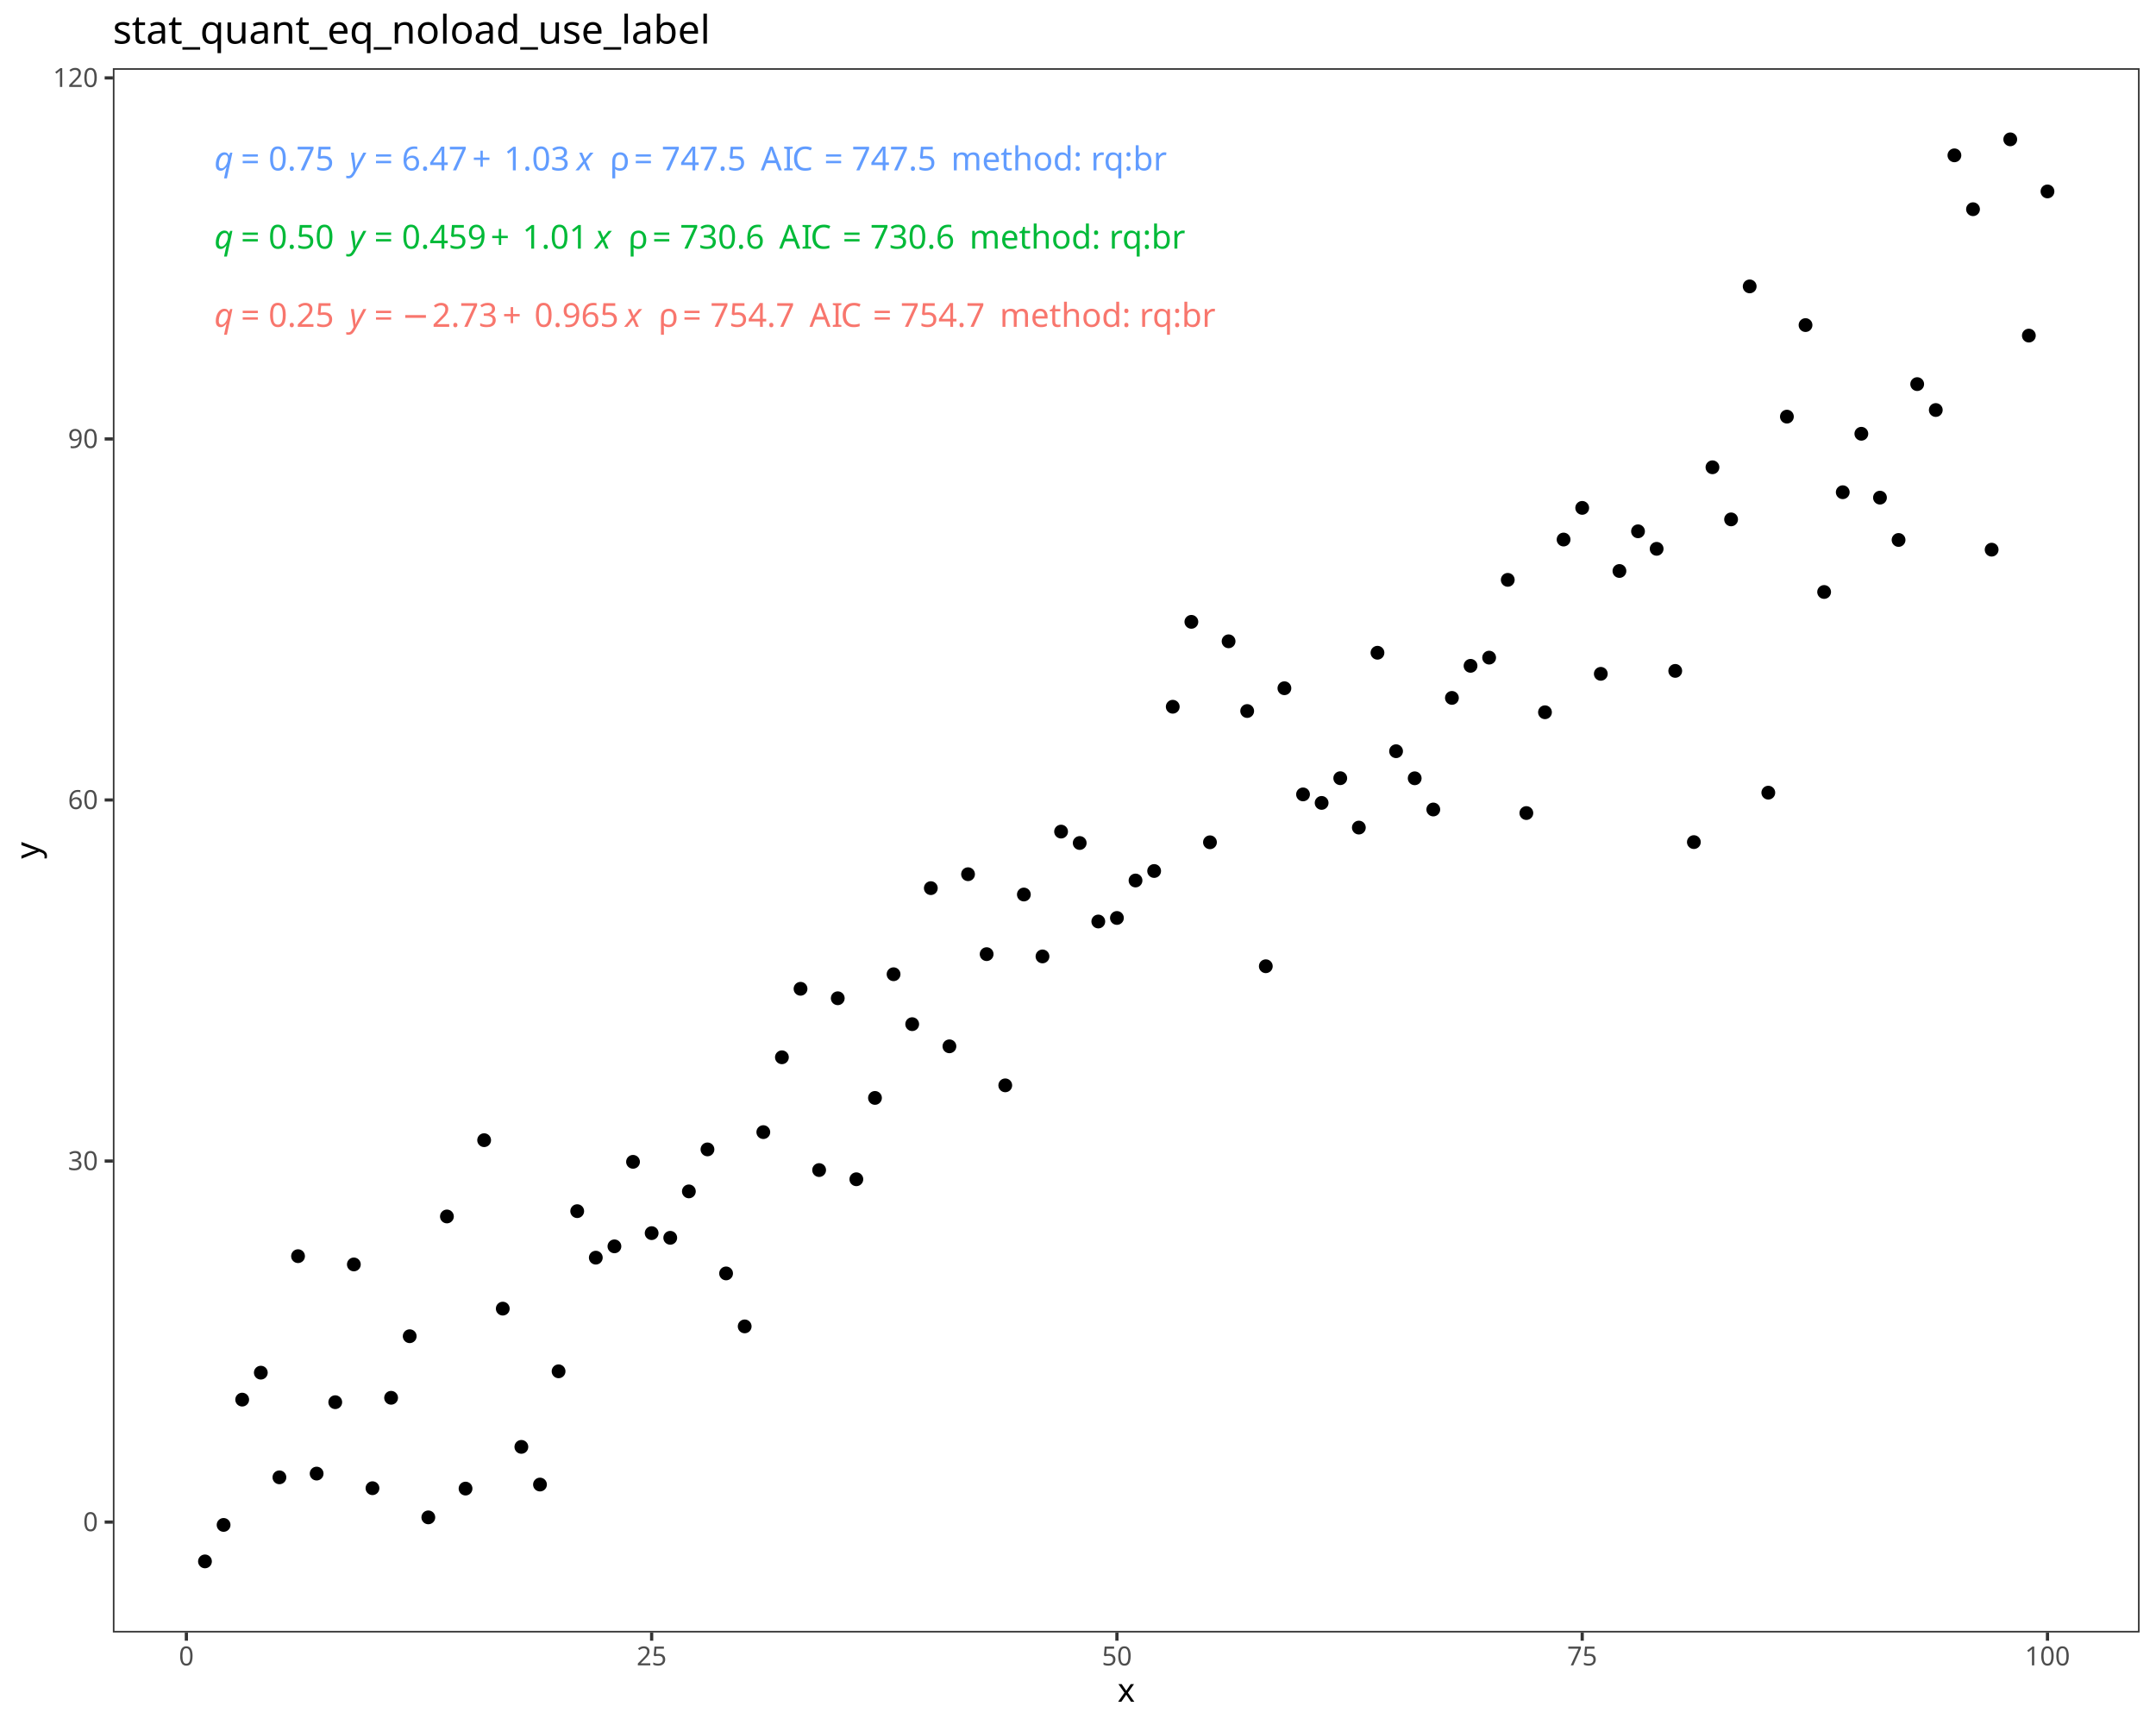
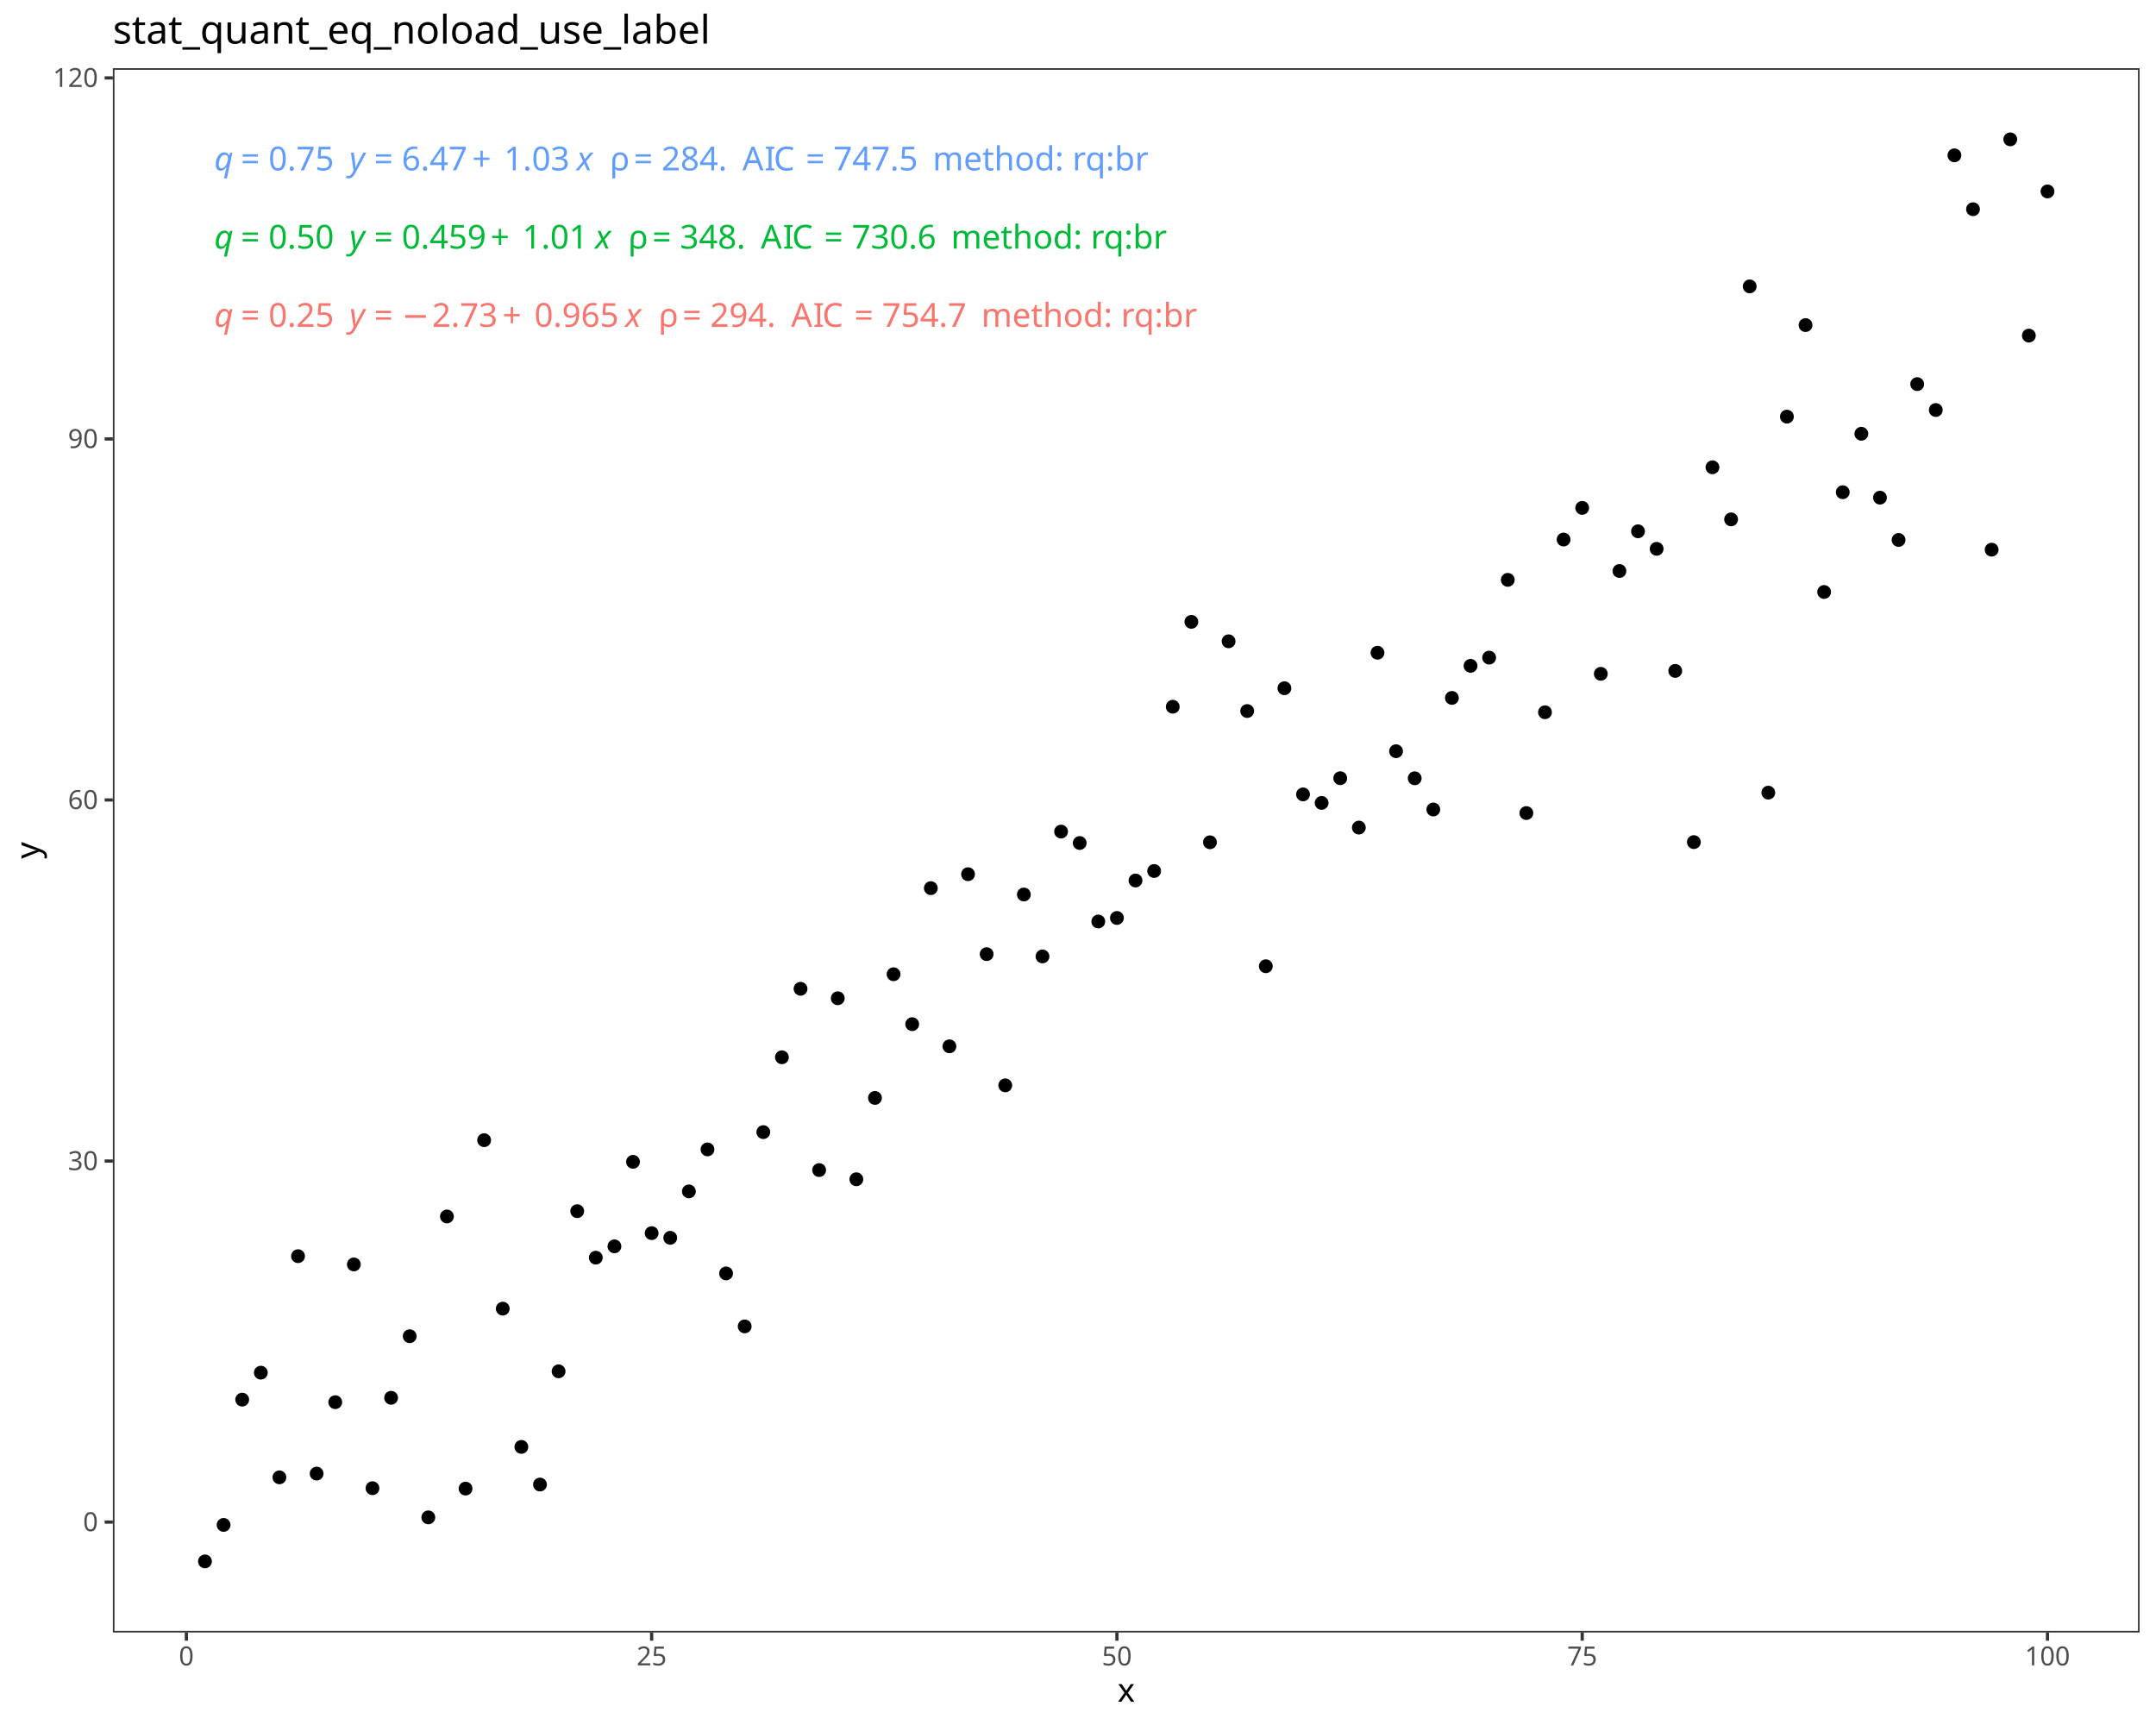
<svg xmlns="http://www.w3.org/2000/svg" class="svglite" data-engine-version="2.0" width="720.00pt" height="576.00pt" viewBox="0 0 720.00 576.00">
  <defs>
    <style type="text/css">
    .svglite line, .svglite polyline, .svglite polygon, .svglite path, .svglite rect, .svglite circle {
      fill: none;
      stroke: #000000;
      stroke-linecap: round;
      stroke-linejoin: round;
      stroke-miterlimit: 10.00;
    }
  </style>
  </defs>
  <rect width="100%" height="100%" style="stroke: none; fill: #FFFFFF;" />
  <defs>
    <clipPath id="cpMC4wMHw3MjAuMDB8MC4wMHw1NzYuMDA=">
      <rect x="0.00" y="0.00" width="720.00" height="576.00" />
    </clipPath>
  </defs>
  <g clip-path="url(#cpMC4wMHw3MjAuMDB8MC4wMHw1NzYuMDA=)">
    <rect x="0.00" y="0.00" width="720.00" height="576.00" style="stroke-width: 1.07; stroke: #FFFFFF; fill: #FFFFFF;" />
  </g>
  <defs>
    <clipPath id="cpMzcuNjl8NzE0LjUyfDIyLjc4fDU0NS4xMQ==">
      <rect x="37.69" y="22.78" width="676.83" height="522.33" />
    </clipPath>
  </defs>
  <g clip-path="url(#cpMzcuNjl8NzE0LjUyfDIyLjc4fDU0NS4xMQ==)">
    <rect x="37.69" y="22.78" width="676.83" height="522.33" style="stroke-width: 1.07; stroke: none; fill: #FFFFFF;" />
    <circle cx="68.45" cy="521.37" r="1.95" style="stroke-width: 0.71; fill: #000000;" />
    <circle cx="74.67" cy="509.19" r="1.95" style="stroke-width: 0.71; fill: #000000;" />
    <circle cx="80.88" cy="467.35" r="1.95" style="stroke-width: 0.71; fill: #000000;" />
    <circle cx="87.10" cy="458.35" r="1.95" style="stroke-width: 0.71; fill: #000000;" />
    <circle cx="93.31" cy="493.30" r="1.95" style="stroke-width: 0.71; fill: #000000;" />
    <circle cx="99.53" cy="419.45" r="1.95" style="stroke-width: 0.71; fill: #000000;" />
    <circle cx="105.74" cy="492.05" r="1.95" style="stroke-width: 0.71; fill: #000000;" />
    <circle cx="111.96" cy="468.21" r="1.95" style="stroke-width: 0.71; fill: #000000;" />
    <circle cx="118.17" cy="422.21" r="1.95" style="stroke-width: 0.71; fill: #000000;" />
    <circle cx="124.39" cy="496.93" r="1.95" style="stroke-width: 0.71; fill: #000000;" />
    <circle cx="130.61" cy="466.74" r="1.95" style="stroke-width: 0.71; fill: #000000;" />
    <circle cx="136.82" cy="446.18" r="1.95" style="stroke-width: 0.71; fill: #000000;" />
    <circle cx="143.04" cy="506.67" r="1.95" style="stroke-width: 0.71; fill: #000000;" />
    <circle cx="149.25" cy="406.19" r="1.95" style="stroke-width: 0.71; fill: #000000;" />
    <circle cx="155.47" cy="497.06" r="1.95" style="stroke-width: 0.71; fill: #000000;" />
    <circle cx="161.68" cy="380.72" r="1.95" style="stroke-width: 0.71; fill: #000000;" />
    <circle cx="167.90" cy="436.97" r="1.95" style="stroke-width: 0.71; fill: #000000;" />
    <circle cx="174.11" cy="483.13" r="1.95" style="stroke-width: 0.71; fill: #000000;" />
    <circle cx="180.33" cy="495.71" r="1.95" style="stroke-width: 0.71; fill: #000000;" />
    <circle cx="186.54" cy="457.90" r="1.95" style="stroke-width: 0.71; fill: #000000;" />
    <circle cx="192.76" cy="404.42" r="1.95" style="stroke-width: 0.71; fill: #000000;" />
    <circle cx="198.97" cy="419.95" r="1.95" style="stroke-width: 0.71; fill: #000000;" />
    <circle cx="205.19" cy="416.17" r="1.95" style="stroke-width: 0.71; fill: #000000;" />
    <circle cx="211.40" cy="387.95" r="1.95" style="stroke-width: 0.71; fill: #000000;" />
    <circle cx="217.62" cy="411.76" r="1.95" style="stroke-width: 0.71; fill: #000000;" />
    <circle cx="223.83" cy="413.32" r="1.95" style="stroke-width: 0.71; fill: #000000;" />
    <circle cx="230.05" cy="397.82" r="1.95" style="stroke-width: 0.71; fill: #000000;" />
    <circle cx="236.26" cy="383.80" r="1.95" style="stroke-width: 0.71; fill: #000000;" />
    <circle cx="242.48" cy="425.21" r="1.95" style="stroke-width: 0.71; fill: #000000;" />
    <circle cx="248.69" cy="442.90" r="1.95" style="stroke-width: 0.71; fill: #000000;" />
    <circle cx="254.91" cy="378.03" r="1.95" style="stroke-width: 0.71; fill: #000000;" />
    <circle cx="261.12" cy="353.04" r="1.95" style="stroke-width: 0.71; fill: #000000;" />
    <circle cx="267.34" cy="330.17" r="1.95" style="stroke-width: 0.71; fill: #000000;" />
    <circle cx="273.55" cy="390.70" r="1.95" style="stroke-width: 0.71; fill: #000000;" />
    <circle cx="279.77" cy="333.33" r="1.95" style="stroke-width: 0.71; fill: #000000;" />
    <circle cx="285.98" cy="393.77" r="1.95" style="stroke-width: 0.71; fill: #000000;" />
    <circle cx="292.20" cy="366.61" r="1.95" style="stroke-width: 0.71; fill: #000000;" />
    <circle cx="298.41" cy="325.31" r="1.95" style="stroke-width: 0.71; fill: #000000;" />
    <circle cx="304.63" cy="341.98" r="1.95" style="stroke-width: 0.71; fill: #000000;" />
    <circle cx="310.85" cy="296.56" r="1.95" style="stroke-width: 0.71; fill: #000000;" />
    <circle cx="317.06" cy="349.38" r="1.95" style="stroke-width: 0.71; fill: #000000;" />
    <circle cx="323.28" cy="291.91" r="1.95" style="stroke-width: 0.71; fill: #000000;" />
    <circle cx="329.49" cy="318.60" r="1.95" style="stroke-width: 0.71; fill: #000000;" />
    <circle cx="335.71" cy="362.41" r="1.95" style="stroke-width: 0.71; fill: #000000;" />
    <circle cx="341.92" cy="298.69" r="1.95" style="stroke-width: 0.71; fill: #000000;" />
    <circle cx="348.14" cy="319.36" r="1.95" style="stroke-width: 0.71; fill: #000000;" />
    <circle cx="354.35" cy="277.68" r="1.95" style="stroke-width: 0.71; fill: #000000;" />
    <circle cx="360.57" cy="281.49" r="1.95" style="stroke-width: 0.71; fill: #000000;" />
    <circle cx="366.78" cy="307.70" r="1.95" style="stroke-width: 0.71; fill: #000000;" />
    <circle cx="373.00" cy="306.52" r="1.95" style="stroke-width: 0.71; fill: #000000;" />
    <circle cx="379.21" cy="294.01" r="1.95" style="stroke-width: 0.71; fill: #000000;" />
    <circle cx="385.43" cy="290.84" r="1.95" style="stroke-width: 0.71; fill: #000000;" />
    <circle cx="391.64" cy="235.99" r="1.95" style="stroke-width: 0.71; fill: #000000;" />
    <circle cx="397.86" cy="207.64" r="1.95" style="stroke-width: 0.71; fill: #000000;" />
    <circle cx="404.07" cy="281.25" r="1.95" style="stroke-width: 0.71; fill: #000000;" />
    <circle cx="410.29" cy="214.14" r="1.95" style="stroke-width: 0.71; fill: #000000;" />
    <circle cx="416.50" cy="237.42" r="1.95" style="stroke-width: 0.71; fill: #000000;" />
    <circle cx="422.72" cy="322.64" r="1.95" style="stroke-width: 0.71; fill: #000000;" />
    <circle cx="428.93" cy="229.81" r="1.95" style="stroke-width: 0.71; fill: #000000;" />
    <circle cx="435.15" cy="265.26" r="1.95" style="stroke-width: 0.71; fill: #000000;" />
    <circle cx="441.36" cy="268.10" r="1.95" style="stroke-width: 0.71; fill: #000000;" />
    <circle cx="447.58" cy="259.85" r="1.95" style="stroke-width: 0.71; fill: #000000;" />
    <circle cx="453.79" cy="276.34" r="1.95" style="stroke-width: 0.71; fill: #000000;" />
    <circle cx="460.01" cy="217.96" r="1.95" style="stroke-width: 0.71; fill: #000000;" />
    <circle cx="466.22" cy="250.84" r="1.95" style="stroke-width: 0.71; fill: #000000;" />
    <circle cx="472.44" cy="259.88" r="1.95" style="stroke-width: 0.71; fill: #000000;" />
    <circle cx="478.65" cy="270.30" r="1.95" style="stroke-width: 0.71; fill: #000000;" />
    <circle cx="484.87" cy="233.04" r="1.95" style="stroke-width: 0.71; fill: #000000;" />
    <circle cx="491.09" cy="222.33" r="1.95" style="stroke-width: 0.71; fill: #000000;" />
    <circle cx="497.30" cy="219.59" r="1.95" style="stroke-width: 0.71; fill: #000000;" />
    <circle cx="503.52" cy="193.62" r="1.95" style="stroke-width: 0.71; fill: #000000;" />
    <circle cx="509.73" cy="271.49" r="1.95" style="stroke-width: 0.71; fill: #000000;" />
    <circle cx="515.95" cy="237.83" r="1.95" style="stroke-width: 0.71; fill: #000000;" />
    <circle cx="522.16" cy="180.16" r="1.95" style="stroke-width: 0.71; fill: #000000;" />
    <circle cx="528.38" cy="169.59" r="1.95" style="stroke-width: 0.71; fill: #000000;" />
    <circle cx="534.59" cy="225.00" r="1.95" style="stroke-width: 0.71; fill: #000000;" />
    <circle cx="540.81" cy="190.66" r="1.95" style="stroke-width: 0.71; fill: #000000;" />
    <circle cx="547.02" cy="177.41" r="1.95" style="stroke-width: 0.71; fill: #000000;" />
    <circle cx="553.24" cy="183.26" r="1.95" style="stroke-width: 0.71; fill: #000000;" />
    <circle cx="559.45" cy="224.02" r="1.95" style="stroke-width: 0.71; fill: #000000;" />
    <circle cx="565.67" cy="281.19" r="1.95" style="stroke-width: 0.71; fill: #000000;" />
    <circle cx="571.88" cy="156.03" r="1.95" style="stroke-width: 0.71; fill: #000000;" />
    <circle cx="578.10" cy="173.43" r="1.95" style="stroke-width: 0.71; fill: #000000;" />
    <circle cx="584.31" cy="95.63" r="1.95" style="stroke-width: 0.71; fill: #000000;" />
    <circle cx="590.53" cy="264.68" r="1.95" style="stroke-width: 0.71; fill: #000000;" />
    <circle cx="596.74" cy="139.12" r="1.95" style="stroke-width: 0.71; fill: #000000;" />
    <circle cx="602.96" cy="108.55" r="1.95" style="stroke-width: 0.71; fill: #000000;" />
    <circle cx="609.17" cy="197.67" r="1.95" style="stroke-width: 0.71; fill: #000000;" />
    <circle cx="615.39" cy="164.36" r="1.95" style="stroke-width: 0.71; fill: #000000;" />
    <circle cx="621.60" cy="144.84" r="1.95" style="stroke-width: 0.71; fill: #000000;" />
    <circle cx="627.82" cy="166.17" r="1.95" style="stroke-width: 0.71; fill: #000000;" />
    <circle cx="634.03" cy="180.30" r="1.95" style="stroke-width: 0.71; fill: #000000;" />
    <circle cx="640.25" cy="128.26" r="1.95" style="stroke-width: 0.71; fill: #000000;" />
    <circle cx="646.46" cy="136.91" r="1.95" style="stroke-width: 0.71; fill: #000000;" />
    <circle cx="652.68" cy="51.87" r="1.95" style="stroke-width: 0.71; fill: #000000;" />
    <circle cx="658.89" cy="69.86" r="1.95" style="stroke-width: 0.71; fill: #000000;" />
    <circle cx="665.11" cy="183.54" r="1.95" style="stroke-width: 0.71; fill: #000000;" />
    <circle cx="671.33" cy="46.53" r="1.95" style="stroke-width: 0.71; fill: #000000;" />
    <circle cx="677.54" cy="112.06" r="1.95" style="stroke-width: 0.71; fill: #000000;" />
    <circle cx="683.76" cy="63.92" r="1.95" style="stroke-width: 0.71; fill: #000000;" />
    <text x="71.53" y="109.13" style="font-size: 11.04px; font-style: italic; fill: #F8766D; font-family: sans;" textLength="6.14px" lengthAdjust="spacingAndGlyphs">q</text>
    <text x="77.67" y="109.13" style="font-size: 11.04px; fill: #F8766D; font-family: sans;" textLength="2.76px" lengthAdjust="spacingAndGlyphs"> </text>
    <text x="80.43" y="109.13" style="font-size: 11.04px; fill: #F8766D; font-family: sans;" textLength="6.45px" lengthAdjust="spacingAndGlyphs">=</text>
    <text x="86.88" y="109.13" style="font-size: 11.04px; fill: #F8766D; font-family: sans;" textLength="2.76px" lengthAdjust="spacingAndGlyphs"> </text>
    <text x="89.65" y="109.13" style="font-size: 11.04px; fill: #F8766D; font-family: sans;" textLength="21.49px" lengthAdjust="spacingAndGlyphs">0.25</text>
    <text x="111.13" y="109.13" style="font-size: 11.04px; fill: #F8766D; font-family: sans;" textLength="2.76px" lengthAdjust="spacingAndGlyphs"> </text>
    <text x="113.90" y="109.13" style="font-size: 11.04px; fill: #F8766D; font-family: sans;" textLength="2.76px" lengthAdjust="spacingAndGlyphs"> </text>
    <text x="116.66" y="109.13" style="font-size: 11.04px; font-style: italic; fill: #F8766D; font-family: sans;" textLength="5.52px" lengthAdjust="spacingAndGlyphs">y</text>
    <text x="122.18" y="109.13" style="font-size: 11.04px; fill: #F8766D; font-family: sans;" textLength="2.76px" lengthAdjust="spacingAndGlyphs"> </text>
    <text x="124.94" y="109.13" style="font-size: 11.04px; fill: #F8766D; font-family: sans;" textLength="6.45px" lengthAdjust="spacingAndGlyphs">=</text>
    <text x="131.40" y="109.13" style="font-size: 11.04px; fill: #F8766D; font-family: sans;" textLength="2.76px" lengthAdjust="spacingAndGlyphs"> </text>
    <text x="134.16" y="109.13" style="font-size: 11.04px; fill: #F8766D; font-family: sans;" textLength="8.58px" lengthAdjust="spacingAndGlyphs">−</text>
    <text x="144.27" y="109.13" style="font-size: 11.04px; fill: #F8766D; font-family: sans;" textLength="21.49px" lengthAdjust="spacingAndGlyphs">2.73</text>
    <text x="167.80" y="109.13" style="font-size: 11.04px; fill: #F8766D; font-family: sans;" textLength="8.57px" lengthAdjust="spacingAndGlyphs">+</text>
    <text x="178.42" y="109.13" style="font-size: 11.04px; fill: #F8766D; font-family: sans;" textLength="27.63px" lengthAdjust="spacingAndGlyphs">0.965</text>
    <text x="206.04" y="109.13" style="font-size: 11.04px; fill: #F8766D; font-family: sans;" textLength="2.76px" lengthAdjust="spacingAndGlyphs"> </text>
    <text x="208.81" y="109.13" style="font-size: 11.04px; font-style: italic; fill: #F8766D; font-family: sans;" textLength="5.52px" lengthAdjust="spacingAndGlyphs">x</text>
    <text x="214.33" y="109.13" style="font-size: 11.04px; fill: #F8766D; font-family: sans;" textLength="2.76px" lengthAdjust="spacingAndGlyphs"> </text>
    <text x="217.09" y="109.13" style="font-size: 11.04px; fill: #F8766D; font-family: sans;" textLength="2.76px" lengthAdjust="spacingAndGlyphs"> </text>
    <text x="219.86" y="109.13" style="font-size: 11.04px; fill: #F8766D; font-family: sans;" textLength="5.33px" lengthAdjust="spacingAndGlyphs">ρ</text>
    <text x="225.19" y="109.13" style="font-size: 11.04px; fill: #F8766D; font-family: sans;" textLength="2.76px" lengthAdjust="spacingAndGlyphs"> </text>
    <text x="227.95" y="109.13" style="font-size: 11.04px; fill: #F8766D; font-family: sans;" textLength="6.45px" lengthAdjust="spacingAndGlyphs">=</text>
    <text x="234.40" y="109.13" style="font-size: 11.04px; fill: #F8766D; font-family: sans;" textLength="2.76px" lengthAdjust="spacingAndGlyphs"> </text>
-     <text x="237.16" y="109.13" style="font-size: 11.04px; fill: #F8766D; font-family: sans;" textLength="27.63px" lengthAdjust="spacingAndGlyphs">754.7</text>
-     <text x="264.79" y="109.13" style="font-size: 11.04px; fill: #F8766D; font-family: sans;" textLength="2.76px" lengthAdjust="spacingAndGlyphs"> </text>
-     <text x="267.55" y="109.13" style="font-size: 11.04px; fill: #F8766D; font-family: sans;" textLength="2.76px" lengthAdjust="spacingAndGlyphs"> </text>
-     <text x="270.32" y="109.13" style="font-size: 11.04px; fill: #F8766D; font-family: sans;" textLength="7.37px" lengthAdjust="spacingAndGlyphs">A</text>
-     <text x="277.68" y="109.13" style="font-size: 11.04px; fill: #F8766D; font-family: sans;" textLength="3.07px" lengthAdjust="spacingAndGlyphs">I</text>
-     <text x="280.75" y="109.13" style="font-size: 11.04px; fill: #F8766D; font-family: sans;" textLength="7.98px" lengthAdjust="spacingAndGlyphs">C</text>
-     <text x="288.72" y="109.13" style="font-size: 11.04px; fill: #F8766D; font-family: sans;" textLength="2.76px" lengthAdjust="spacingAndGlyphs"> </text>
-     <text x="291.49" y="109.13" style="font-size: 11.04px; fill: #F8766D; font-family: sans;" textLength="6.45px" lengthAdjust="spacingAndGlyphs">=</text>
-     <text x="297.94" y="109.13" style="font-size: 11.04px; fill: #F8766D; font-family: sans;" textLength="2.76px" lengthAdjust="spacingAndGlyphs"> </text>
-     <text x="300.70" y="109.13" style="font-size: 11.04px; fill: #F8766D; font-family: sans;" textLength="27.63px" lengthAdjust="spacingAndGlyphs">754.7</text>
-     <text x="328.33" y="109.13" style="font-size: 11.04px; fill: #F8766D; font-family: sans;" textLength="2.76px" lengthAdjust="spacingAndGlyphs"> </text>
-     <text x="331.09" y="109.13" style="font-size: 11.04px; fill: #F8766D; font-family: sans;" textLength="2.76px" lengthAdjust="spacingAndGlyphs"> </text>
-     <text x="333.85" y="109.13" style="font-size: 11.04px; fill: #F8766D; font-family: sans;" textLength="65.66px" lengthAdjust="spacingAndGlyphs">method: rq:br</text>
+     <text x="237.16" y="109.13" style="font-size: 11.04px; fill: #F8766D; font-family: sans;" textLength="21.49px" lengthAdjust="spacingAndGlyphs">294.</text>
+     <text x="258.65" y="109.13" style="font-size: 11.04px; fill: #F8766D; font-family: sans;" textLength="2.76px" lengthAdjust="spacingAndGlyphs"> </text>
+     <text x="261.41" y="109.13" style="font-size: 11.04px; fill: #F8766D; font-family: sans;" textLength="2.76px" lengthAdjust="spacingAndGlyphs"> </text>
+     <text x="264.18" y="109.13" style="font-size: 11.04px; fill: #F8766D; font-family: sans;" textLength="7.37px" lengthAdjust="spacingAndGlyphs">A</text>
+     <text x="271.54" y="109.13" style="font-size: 11.04px; fill: #F8766D; font-family: sans;" textLength="3.07px" lengthAdjust="spacingAndGlyphs">I</text>
+     <text x="274.61" y="109.13" style="font-size: 11.04px; fill: #F8766D; font-family: sans;" textLength="7.98px" lengthAdjust="spacingAndGlyphs">C</text>
+     <text x="282.58" y="109.13" style="font-size: 11.04px; fill: #F8766D; font-family: sans;" textLength="2.76px" lengthAdjust="spacingAndGlyphs"> </text>
+     <text x="285.34" y="109.13" style="font-size: 11.04px; fill: #F8766D; font-family: sans;" textLength="6.45px" lengthAdjust="spacingAndGlyphs">=</text>
+     <text x="291.80" y="109.13" style="font-size: 11.04px; fill: #F8766D; font-family: sans;" textLength="2.76px" lengthAdjust="spacingAndGlyphs"> </text>
+     <text x="294.56" y="109.13" style="font-size: 11.04px; fill: #F8766D; font-family: sans;" textLength="27.63px" lengthAdjust="spacingAndGlyphs">754.7</text>
+     <text x="322.19" y="109.13" style="font-size: 11.04px; fill: #F8766D; font-family: sans;" textLength="2.76px" lengthAdjust="spacingAndGlyphs"> </text>
+     <text x="324.95" y="109.13" style="font-size: 11.04px; fill: #F8766D; font-family: sans;" textLength="2.76px" lengthAdjust="spacingAndGlyphs"> </text>
+     <text x="327.71" y="109.13" style="font-size: 11.04px; fill: #F8766D; font-family: sans;" textLength="65.66px" lengthAdjust="spacingAndGlyphs">method: rq:br</text>
    <text x="71.53" y="83.02" style="font-size: 11.04px; font-style: italic; fill: #00BA38; font-family: sans;" textLength="6.14px" lengthAdjust="spacingAndGlyphs">q</text>
    <text x="77.67" y="83.02" style="font-size: 11.04px; fill: #00BA38; font-family: sans;" textLength="2.76px" lengthAdjust="spacingAndGlyphs"> </text>
    <text x="80.43" y="83.02" style="font-size: 11.04px; fill: #00BA38; font-family: sans;" textLength="6.45px" lengthAdjust="spacingAndGlyphs">=</text>
    <text x="86.88" y="83.02" style="font-size: 11.04px; fill: #00BA38; font-family: sans;" textLength="2.76px" lengthAdjust="spacingAndGlyphs"> </text>
    <text x="89.65" y="83.02" style="font-size: 11.04px; fill: #00BA38; font-family: sans;" textLength="21.49px" lengthAdjust="spacingAndGlyphs">0.50</text>
    <text x="111.13" y="83.02" style="font-size: 11.04px; fill: #00BA38; font-family: sans;" textLength="2.76px" lengthAdjust="spacingAndGlyphs"> </text>
    <text x="113.90" y="83.02" style="font-size: 11.04px; fill: #00BA38; font-family: sans;" textLength="2.76px" lengthAdjust="spacingAndGlyphs"> </text>
    <text x="116.66" y="83.02" style="font-size: 11.04px; font-style: italic; fill: #00BA38; font-family: sans;" textLength="5.52px" lengthAdjust="spacingAndGlyphs">y</text>
    <text x="122.18" y="83.02" style="font-size: 11.04px; fill: #00BA38; font-family: sans;" textLength="2.76px" lengthAdjust="spacingAndGlyphs"> </text>
    <text x="124.94" y="83.02" style="font-size: 11.04px; fill: #00BA38; font-family: sans;" textLength="6.45px" lengthAdjust="spacingAndGlyphs">=</text>
    <text x="131.40" y="83.02" style="font-size: 11.04px; fill: #00BA38; font-family: sans;" textLength="2.76px" lengthAdjust="spacingAndGlyphs"> </text>
    <text x="134.16" y="83.02" style="font-size: 11.04px; fill: #00BA38; font-family: sans;" textLength="27.63px" lengthAdjust="spacingAndGlyphs">0.459</text>
    <text x="163.83" y="83.02" style="font-size: 11.04px; fill: #00BA38; font-family: sans;" textLength="8.57px" lengthAdjust="spacingAndGlyphs">+</text>
    <text x="174.45" y="83.02" style="font-size: 11.04px; fill: #00BA38; font-family: sans;" textLength="21.49px" lengthAdjust="spacingAndGlyphs">1.01</text>
    <text x="195.93" y="83.02" style="font-size: 11.04px; fill: #00BA38; font-family: sans;" textLength="2.76px" lengthAdjust="spacingAndGlyphs"> </text>
    <text x="198.70" y="83.02" style="font-size: 11.04px; font-style: italic; fill: #00BA38; font-family: sans;" textLength="5.52px" lengthAdjust="spacingAndGlyphs">x</text>
    <text x="204.22" y="83.02" style="font-size: 11.04px; fill: #00BA38; font-family: sans;" textLength="2.76px" lengthAdjust="spacingAndGlyphs"> </text>
    <text x="206.98" y="83.02" style="font-size: 11.04px; fill: #00BA38; font-family: sans;" textLength="2.76px" lengthAdjust="spacingAndGlyphs"> </text>
    <text x="209.74" y="83.02" style="font-size: 11.04px; fill: #00BA38; font-family: sans;" textLength="5.33px" lengthAdjust="spacingAndGlyphs">ρ</text>
    <text x="215.08" y="83.02" style="font-size: 11.04px; fill: #00BA38; font-family: sans;" textLength="2.76px" lengthAdjust="spacingAndGlyphs"> </text>
    <text x="217.84" y="83.02" style="font-size: 11.04px; fill: #00BA38; font-family: sans;" textLength="6.45px" lengthAdjust="spacingAndGlyphs">=</text>
    <text x="224.29" y="83.02" style="font-size: 11.04px; fill: #00BA38; font-family: sans;" textLength="2.76px" lengthAdjust="spacingAndGlyphs"> </text>
-     <text x="227.05" y="83.02" style="font-size: 11.04px; fill: #00BA38; font-family: sans;" textLength="27.63px" lengthAdjust="spacingAndGlyphs">730.6</text>
-     <text x="254.68" y="83.02" style="font-size: 11.04px; fill: #00BA38; font-family: sans;" textLength="2.76px" lengthAdjust="spacingAndGlyphs"> </text>
-     <text x="257.44" y="83.02" style="font-size: 11.04px; fill: #00BA38; font-family: sans;" textLength="2.76px" lengthAdjust="spacingAndGlyphs"> </text>
-     <text x="260.20" y="83.02" style="font-size: 11.04px; fill: #00BA38; font-family: sans;" textLength="7.37px" lengthAdjust="spacingAndGlyphs">A</text>
-     <text x="267.57" y="83.02" style="font-size: 11.04px; fill: #00BA38; font-family: sans;" textLength="3.07px" lengthAdjust="spacingAndGlyphs">I</text>
-     <text x="270.64" y="83.02" style="font-size: 11.04px; fill: #00BA38; font-family: sans;" textLength="7.98px" lengthAdjust="spacingAndGlyphs">C</text>
-     <text x="278.61" y="83.02" style="font-size: 11.04px; fill: #00BA38; font-family: sans;" textLength="2.76px" lengthAdjust="spacingAndGlyphs"> </text>
-     <text x="281.37" y="83.02" style="font-size: 11.04px; fill: #00BA38; font-family: sans;" textLength="6.45px" lengthAdjust="spacingAndGlyphs">=</text>
-     <text x="287.83" y="83.02" style="font-size: 11.04px; fill: #00BA38; font-family: sans;" textLength="2.76px" lengthAdjust="spacingAndGlyphs"> </text>
-     <text x="290.59" y="83.02" style="font-size: 11.04px; fill: #00BA38; font-family: sans;" textLength="27.63px" lengthAdjust="spacingAndGlyphs">730.6</text>
-     <text x="318.22" y="83.02" style="font-size: 11.04px; fill: #00BA38; font-family: sans;" textLength="2.76px" lengthAdjust="spacingAndGlyphs"> </text>
-     <text x="320.98" y="83.02" style="font-size: 11.04px; fill: #00BA38; font-family: sans;" textLength="2.76px" lengthAdjust="spacingAndGlyphs"> </text>
-     <text x="323.74" y="83.02" style="font-size: 11.04px; fill: #00BA38; font-family: sans;" textLength="65.66px" lengthAdjust="spacingAndGlyphs">method: rq:br</text>
+     <text x="227.05" y="83.02" style="font-size: 11.04px; fill: #00BA38; font-family: sans;" textLength="21.49px" lengthAdjust="spacingAndGlyphs">348.</text>
+     <text x="248.54" y="83.02" style="font-size: 11.04px; fill: #00BA38; font-family: sans;" textLength="2.76px" lengthAdjust="spacingAndGlyphs"> </text>
+     <text x="251.30" y="83.02" style="font-size: 11.04px; fill: #00BA38; font-family: sans;" textLength="2.76px" lengthAdjust="spacingAndGlyphs"> </text>
+     <text x="254.06" y="83.02" style="font-size: 11.04px; fill: #00BA38; font-family: sans;" textLength="7.37px" lengthAdjust="spacingAndGlyphs">A</text>
+     <text x="261.43" y="83.02" style="font-size: 11.04px; fill: #00BA38; font-family: sans;" textLength="3.07px" lengthAdjust="spacingAndGlyphs">I</text>
+     <text x="264.50" y="83.02" style="font-size: 11.04px; fill: #00BA38; font-family: sans;" textLength="7.98px" lengthAdjust="spacingAndGlyphs">C</text>
+     <text x="272.47" y="83.02" style="font-size: 11.04px; fill: #00BA38; font-family: sans;" textLength="2.76px" lengthAdjust="spacingAndGlyphs"> </text>
+     <text x="275.23" y="83.02" style="font-size: 11.04px; fill: #00BA38; font-family: sans;" textLength="6.45px" lengthAdjust="spacingAndGlyphs">=</text>
+     <text x="281.69" y="83.02" style="font-size: 11.04px; fill: #00BA38; font-family: sans;" textLength="2.76px" lengthAdjust="spacingAndGlyphs"> </text>
+     <text x="284.45" y="83.02" style="font-size: 11.04px; fill: #00BA38; font-family: sans;" textLength="27.63px" lengthAdjust="spacingAndGlyphs">730.6</text>
+     <text x="312.08" y="83.02" style="font-size: 11.04px; fill: #00BA38; font-family: sans;" textLength="2.76px" lengthAdjust="spacingAndGlyphs"> </text>
+     <text x="314.84" y="83.02" style="font-size: 11.04px; fill: #00BA38; font-family: sans;" textLength="2.76px" lengthAdjust="spacingAndGlyphs"> </text>
+     <text x="317.60" y="83.02" style="font-size: 11.04px; fill: #00BA38; font-family: sans;" textLength="65.66px" lengthAdjust="spacingAndGlyphs">method: rq:br</text>
    <text x="71.53" y="56.90" style="font-size: 11.04px; font-style: italic; fill: #619CFF; font-family: sans;" textLength="6.14px" lengthAdjust="spacingAndGlyphs">q</text>
    <text x="77.67" y="56.90" style="font-size: 11.04px; fill: #619CFF; font-family: sans;" textLength="2.76px" lengthAdjust="spacingAndGlyphs"> </text>
    <text x="80.43" y="56.90" style="font-size: 11.04px; fill: #619CFF; font-family: sans;" textLength="6.45px" lengthAdjust="spacingAndGlyphs">=</text>
    <text x="86.88" y="56.90" style="font-size: 11.04px; fill: #619CFF; font-family: sans;" textLength="2.76px" lengthAdjust="spacingAndGlyphs"> </text>
    <text x="89.65" y="56.90" style="font-size: 11.04px; fill: #619CFF; font-family: sans;" textLength="21.49px" lengthAdjust="spacingAndGlyphs">0.75</text>
    <text x="111.13" y="56.90" style="font-size: 11.04px; fill: #619CFF; font-family: sans;" textLength="2.76px" lengthAdjust="spacingAndGlyphs"> </text>
    <text x="113.90" y="56.90" style="font-size: 11.04px; fill: #619CFF; font-family: sans;" textLength="2.76px" lengthAdjust="spacingAndGlyphs"> </text>
    <text x="116.66" y="56.90" style="font-size: 11.04px; font-style: italic; fill: #619CFF; font-family: sans;" textLength="5.52px" lengthAdjust="spacingAndGlyphs">y</text>
    <text x="122.18" y="56.90" style="font-size: 11.04px; fill: #619CFF; font-family: sans;" textLength="2.76px" lengthAdjust="spacingAndGlyphs"> </text>
    <text x="124.94" y="56.90" style="font-size: 11.04px; fill: #619CFF; font-family: sans;" textLength="6.45px" lengthAdjust="spacingAndGlyphs">=</text>
    <text x="131.40" y="56.90" style="font-size: 11.04px; fill: #619CFF; font-family: sans;" textLength="2.76px" lengthAdjust="spacingAndGlyphs"> </text>
    <text x="134.16" y="56.90" style="font-size: 11.04px; fill: #619CFF; font-family: sans;" textLength="21.49px" lengthAdjust="spacingAndGlyphs">6.47</text>
    <text x="157.69" y="56.90" style="font-size: 11.04px; fill: #619CFF; font-family: sans;" textLength="8.57px" lengthAdjust="spacingAndGlyphs">+</text>
    <text x="168.31" y="56.90" style="font-size: 11.04px; fill: #619CFF; font-family: sans;" textLength="21.49px" lengthAdjust="spacingAndGlyphs">1.03</text>
    <text x="189.79" y="56.90" style="font-size: 11.04px; fill: #619CFF; font-family: sans;" textLength="2.76px" lengthAdjust="spacingAndGlyphs"> </text>
    <text x="192.56" y="56.90" style="font-size: 11.04px; font-style: italic; fill: #619CFF; font-family: sans;" textLength="5.52px" lengthAdjust="spacingAndGlyphs">x</text>
    <text x="198.08" y="56.90" style="font-size: 11.04px; fill: #619CFF; font-family: sans;" textLength="2.76px" lengthAdjust="spacingAndGlyphs"> </text>
    <text x="200.84" y="56.90" style="font-size: 11.04px; fill: #619CFF; font-family: sans;" textLength="2.76px" lengthAdjust="spacingAndGlyphs"> </text>
    <text x="203.60" y="56.90" style="font-size: 11.04px; fill: #619CFF; font-family: sans;" textLength="5.33px" lengthAdjust="spacingAndGlyphs">ρ</text>
    <text x="208.94" y="56.90" style="font-size: 11.04px; fill: #619CFF; font-family: sans;" textLength="2.76px" lengthAdjust="spacingAndGlyphs"> </text>
    <text x="211.70" y="56.90" style="font-size: 11.04px; fill: #619CFF; font-family: sans;" textLength="6.45px" lengthAdjust="spacingAndGlyphs">=</text>
    <text x="218.15" y="56.90" style="font-size: 11.04px; fill: #619CFF; font-family: sans;" textLength="2.76px" lengthAdjust="spacingAndGlyphs"> </text>
-     <text x="220.91" y="56.90" style="font-size: 11.04px; fill: #619CFF; font-family: sans;" textLength="27.63px" lengthAdjust="spacingAndGlyphs">747.5</text>
-     <text x="248.54" y="56.90" style="font-size: 11.04px; fill: #619CFF; font-family: sans;" textLength="2.76px" lengthAdjust="spacingAndGlyphs"> </text>
-     <text x="251.30" y="56.90" style="font-size: 11.04px; fill: #619CFF; font-family: sans;" textLength="2.76px" lengthAdjust="spacingAndGlyphs"> </text>
-     <text x="254.06" y="56.90" style="font-size: 11.04px; fill: #619CFF; font-family: sans;" textLength="7.37px" lengthAdjust="spacingAndGlyphs">A</text>
-     <text x="261.43" y="56.90" style="font-size: 11.04px; fill: #619CFF; font-family: sans;" textLength="3.07px" lengthAdjust="spacingAndGlyphs">I</text>
-     <text x="264.50" y="56.90" style="font-size: 11.04px; fill: #619CFF; font-family: sans;" textLength="7.98px" lengthAdjust="spacingAndGlyphs">C</text>
-     <text x="272.47" y="56.90" style="font-size: 11.04px; fill: #619CFF; font-family: sans;" textLength="2.76px" lengthAdjust="spacingAndGlyphs"> </text>
-     <text x="275.23" y="56.90" style="font-size: 11.04px; fill: #619CFF; font-family: sans;" textLength="6.45px" lengthAdjust="spacingAndGlyphs">=</text>
-     <text x="281.69" y="56.90" style="font-size: 11.04px; fill: #619CFF; font-family: sans;" textLength="2.76px" lengthAdjust="spacingAndGlyphs"> </text>
-     <text x="284.45" y="56.90" style="font-size: 11.04px; fill: #619CFF; font-family: sans;" textLength="27.63px" lengthAdjust="spacingAndGlyphs">747.5</text>
-     <text x="312.08" y="56.90" style="font-size: 11.04px; fill: #619CFF; font-family: sans;" textLength="2.76px" lengthAdjust="spacingAndGlyphs"> </text>
-     <text x="314.84" y="56.90" style="font-size: 11.04px; fill: #619CFF; font-family: sans;" textLength="2.76px" lengthAdjust="spacingAndGlyphs"> </text>
-     <text x="317.60" y="56.90" style="font-size: 11.04px; fill: #619CFF; font-family: sans;" textLength="65.66px" lengthAdjust="spacingAndGlyphs">method: rq:br</text>
+     <text x="220.91" y="56.90" style="font-size: 11.04px; fill: #619CFF; font-family: sans;" textLength="21.49px" lengthAdjust="spacingAndGlyphs">284.</text>
+     <text x="242.40" y="56.90" style="font-size: 11.04px; fill: #619CFF; font-family: sans;" textLength="2.76px" lengthAdjust="spacingAndGlyphs"> </text>
+     <text x="245.16" y="56.90" style="font-size: 11.04px; fill: #619CFF; font-family: sans;" textLength="2.76px" lengthAdjust="spacingAndGlyphs"> </text>
+     <text x="247.92" y="56.90" style="font-size: 11.04px; fill: #619CFF; font-family: sans;" textLength="7.37px" lengthAdjust="spacingAndGlyphs">A</text>
+     <text x="255.29" y="56.90" style="font-size: 11.04px; fill: #619CFF; font-family: sans;" textLength="3.07px" lengthAdjust="spacingAndGlyphs">I</text>
+     <text x="258.36" y="56.90" style="font-size: 11.04px; fill: #619CFF; font-family: sans;" textLength="7.98px" lengthAdjust="spacingAndGlyphs">C</text>
+     <text x="266.33" y="56.90" style="font-size: 11.04px; fill: #619CFF; font-family: sans;" textLength="2.76px" lengthAdjust="spacingAndGlyphs"> </text>
+     <text x="269.09" y="56.90" style="font-size: 11.04px; fill: #619CFF; font-family: sans;" textLength="6.45px" lengthAdjust="spacingAndGlyphs">=</text>
+     <text x="275.55" y="56.90" style="font-size: 11.04px; fill: #619CFF; font-family: sans;" textLength="2.76px" lengthAdjust="spacingAndGlyphs"> </text>
+     <text x="278.31" y="56.90" style="font-size: 11.04px; fill: #619CFF; font-family: sans;" textLength="27.63px" lengthAdjust="spacingAndGlyphs">747.5</text>
+     <text x="305.94" y="56.90" style="font-size: 11.04px; fill: #619CFF; font-family: sans;" textLength="2.76px" lengthAdjust="spacingAndGlyphs"> </text>
+     <text x="308.70" y="56.90" style="font-size: 11.04px; fill: #619CFF; font-family: sans;" textLength="2.76px" lengthAdjust="spacingAndGlyphs"> </text>
+     <text x="311.46" y="56.90" style="font-size: 11.04px; fill: #619CFF; font-family: sans;" textLength="65.66px" lengthAdjust="spacingAndGlyphs">method: rq:br</text>
    <rect x="37.69" y="22.78" width="676.83" height="522.33" style="stroke-width: 1.07; stroke: #333333;" />
  </g>
  <g clip-path="url(#cpMC4wMHw3MjAuMDB8MC4wMHw1NzYuMDA=)">
    <text x="32.76" y="511.27" text-anchor="end" style="font-size: 8.80px; fill: #4D4D4D; font-family: sans;" textLength="4.89px" lengthAdjust="spacingAndGlyphs">0</text>
    <text x="32.76" y="390.71" text-anchor="end" style="font-size: 8.80px; fill: #4D4D4D; font-family: sans;" textLength="9.79px" lengthAdjust="spacingAndGlyphs">30</text>
    <text x="32.76" y="270.15" text-anchor="end" style="font-size: 8.80px; fill: #4D4D4D; font-family: sans;" textLength="9.79px" lengthAdjust="spacingAndGlyphs">60</text>
    <text x="32.76" y="149.59" text-anchor="end" style="font-size: 8.80px; fill: #4D4D4D; font-family: sans;" textLength="9.79px" lengthAdjust="spacingAndGlyphs">90</text>
    <text x="32.76" y="29.04" text-anchor="end" style="font-size: 8.80px; fill: #4D4D4D; font-family: sans;" textLength="14.68px" lengthAdjust="spacingAndGlyphs">120</text>
    <polyline points="34.95,508.24 37.69,508.24 " style="stroke-width: 1.07; stroke: #333333; stroke-linecap: butt;" />
    <polyline points="34.95,387.68 37.69,387.68 " style="stroke-width: 1.07; stroke: #333333; stroke-linecap: butt;" />
    <polyline points="34.95,267.12 37.69,267.12 " style="stroke-width: 1.07; stroke: #333333; stroke-linecap: butt;" />
    <polyline points="34.95,146.57 37.69,146.57 " style="stroke-width: 1.07; stroke: #333333; stroke-linecap: butt;" />
    <polyline points="34.95,26.01 37.69,26.01 " style="stroke-width: 1.07; stroke: #333333; stroke-linecap: butt;" />
    <polyline points="62.24,547.85 62.24,545.11 " style="stroke-width: 1.07; stroke: #333333; stroke-linecap: butt;" />
    <polyline points="217.62,547.85 217.62,545.11 " style="stroke-width: 1.07; stroke: #333333; stroke-linecap: butt;" />
    <polyline points="373.00,547.85 373.00,545.11 " style="stroke-width: 1.07; stroke: #333333; stroke-linecap: butt;" />
    <polyline points="528.38,547.85 528.38,545.11 " style="stroke-width: 1.07; stroke: #333333; stroke-linecap: butt;" />
    <polyline points="683.76,547.85 683.76,545.11 " style="stroke-width: 1.07; stroke: #333333; stroke-linecap: butt;" />
    <text x="62.24" y="556.10" text-anchor="middle" style="font-size: 8.80px; fill: #4D4D4D; font-family: sans;" textLength="4.89px" lengthAdjust="spacingAndGlyphs">0</text>
    <text x="217.62" y="556.10" text-anchor="middle" style="font-size: 8.80px; fill: #4D4D4D; font-family: sans;" textLength="9.79px" lengthAdjust="spacingAndGlyphs">25</text>
    <text x="373.00" y="556.10" text-anchor="middle" style="font-size: 8.80px; fill: #4D4D4D; font-family: sans;" textLength="9.79px" lengthAdjust="spacingAndGlyphs">50</text>
    <text x="528.38" y="556.10" text-anchor="middle" style="font-size: 8.80px; fill: #4D4D4D; font-family: sans;" textLength="9.79px" lengthAdjust="spacingAndGlyphs">75</text>
    <text x="683.76" y="556.10" text-anchor="middle" style="font-size: 8.80px; fill: #4D4D4D; font-family: sans;" textLength="14.68px" lengthAdjust="spacingAndGlyphs">100</text>
    <text x="376.10" y="568.24" text-anchor="middle" style="font-size: 11.00px; font-family: sans;" textLength="5.50px" lengthAdjust="spacingAndGlyphs">x</text>
    <text transform="translate(13.05,283.95) rotate(-90)" text-anchor="middle" style="font-size: 11.00px; font-family: sans;" textLength="5.50px" lengthAdjust="spacingAndGlyphs">y</text>
    <text x="37.69" y="14.56" style="font-size: 13.20px; font-family: sans;" textLength="194.52px" lengthAdjust="spacingAndGlyphs">stat_quant_eq_noload_use_label</text>
  </g>
</svg>
